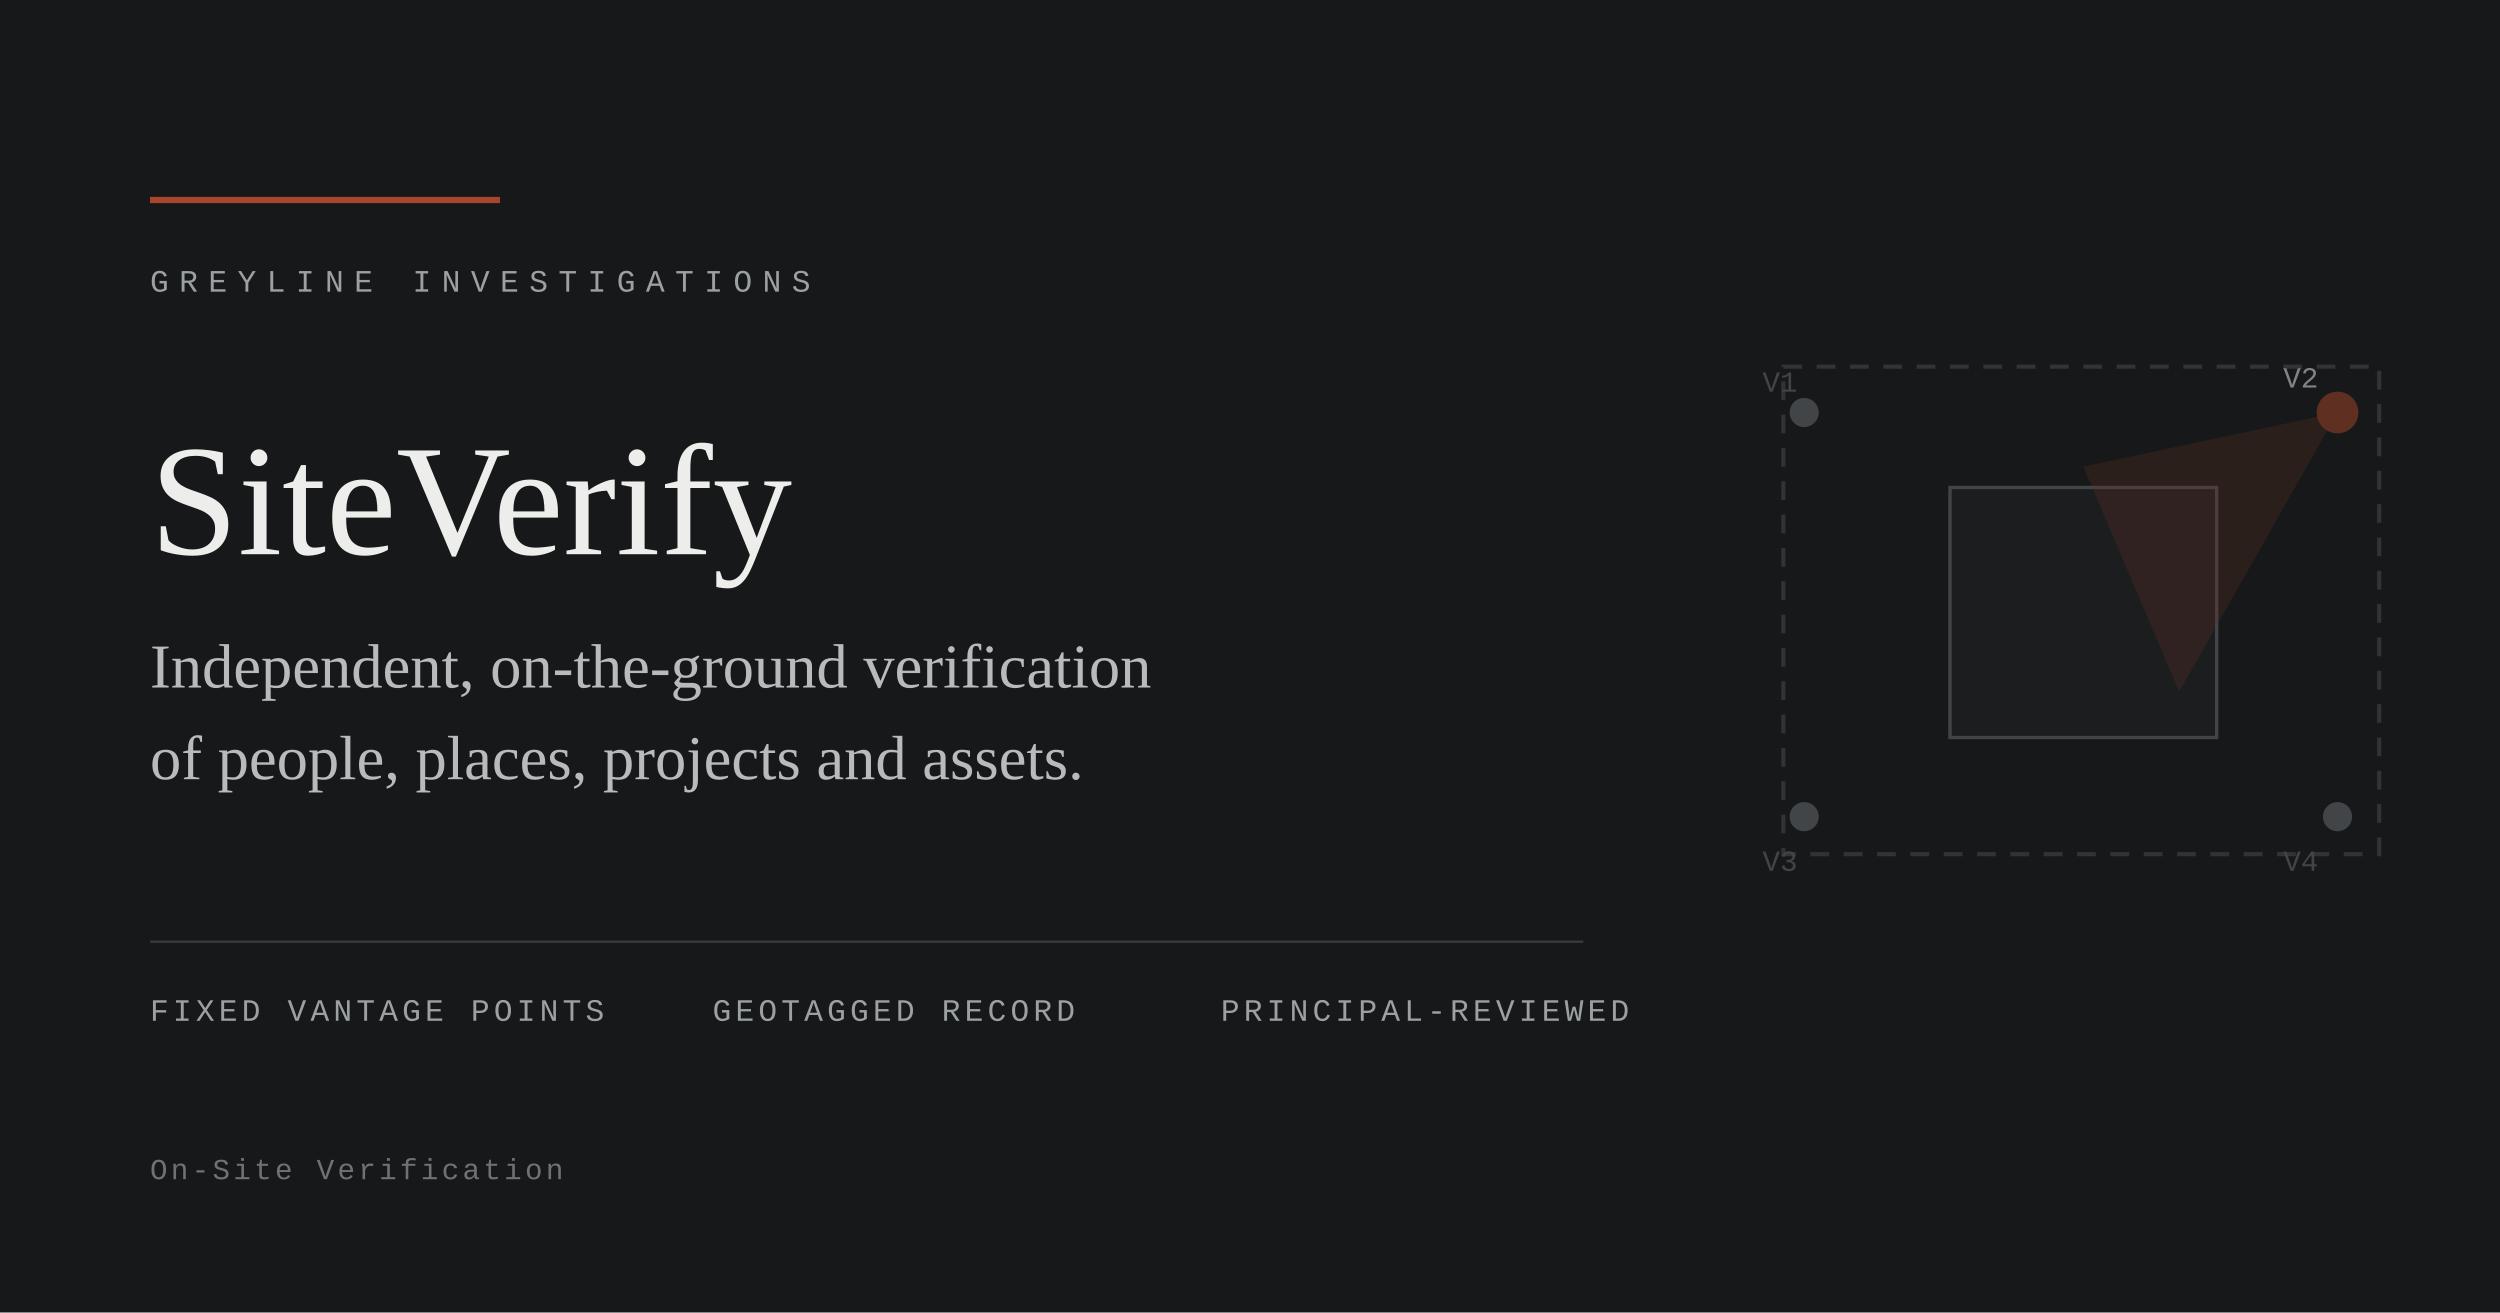
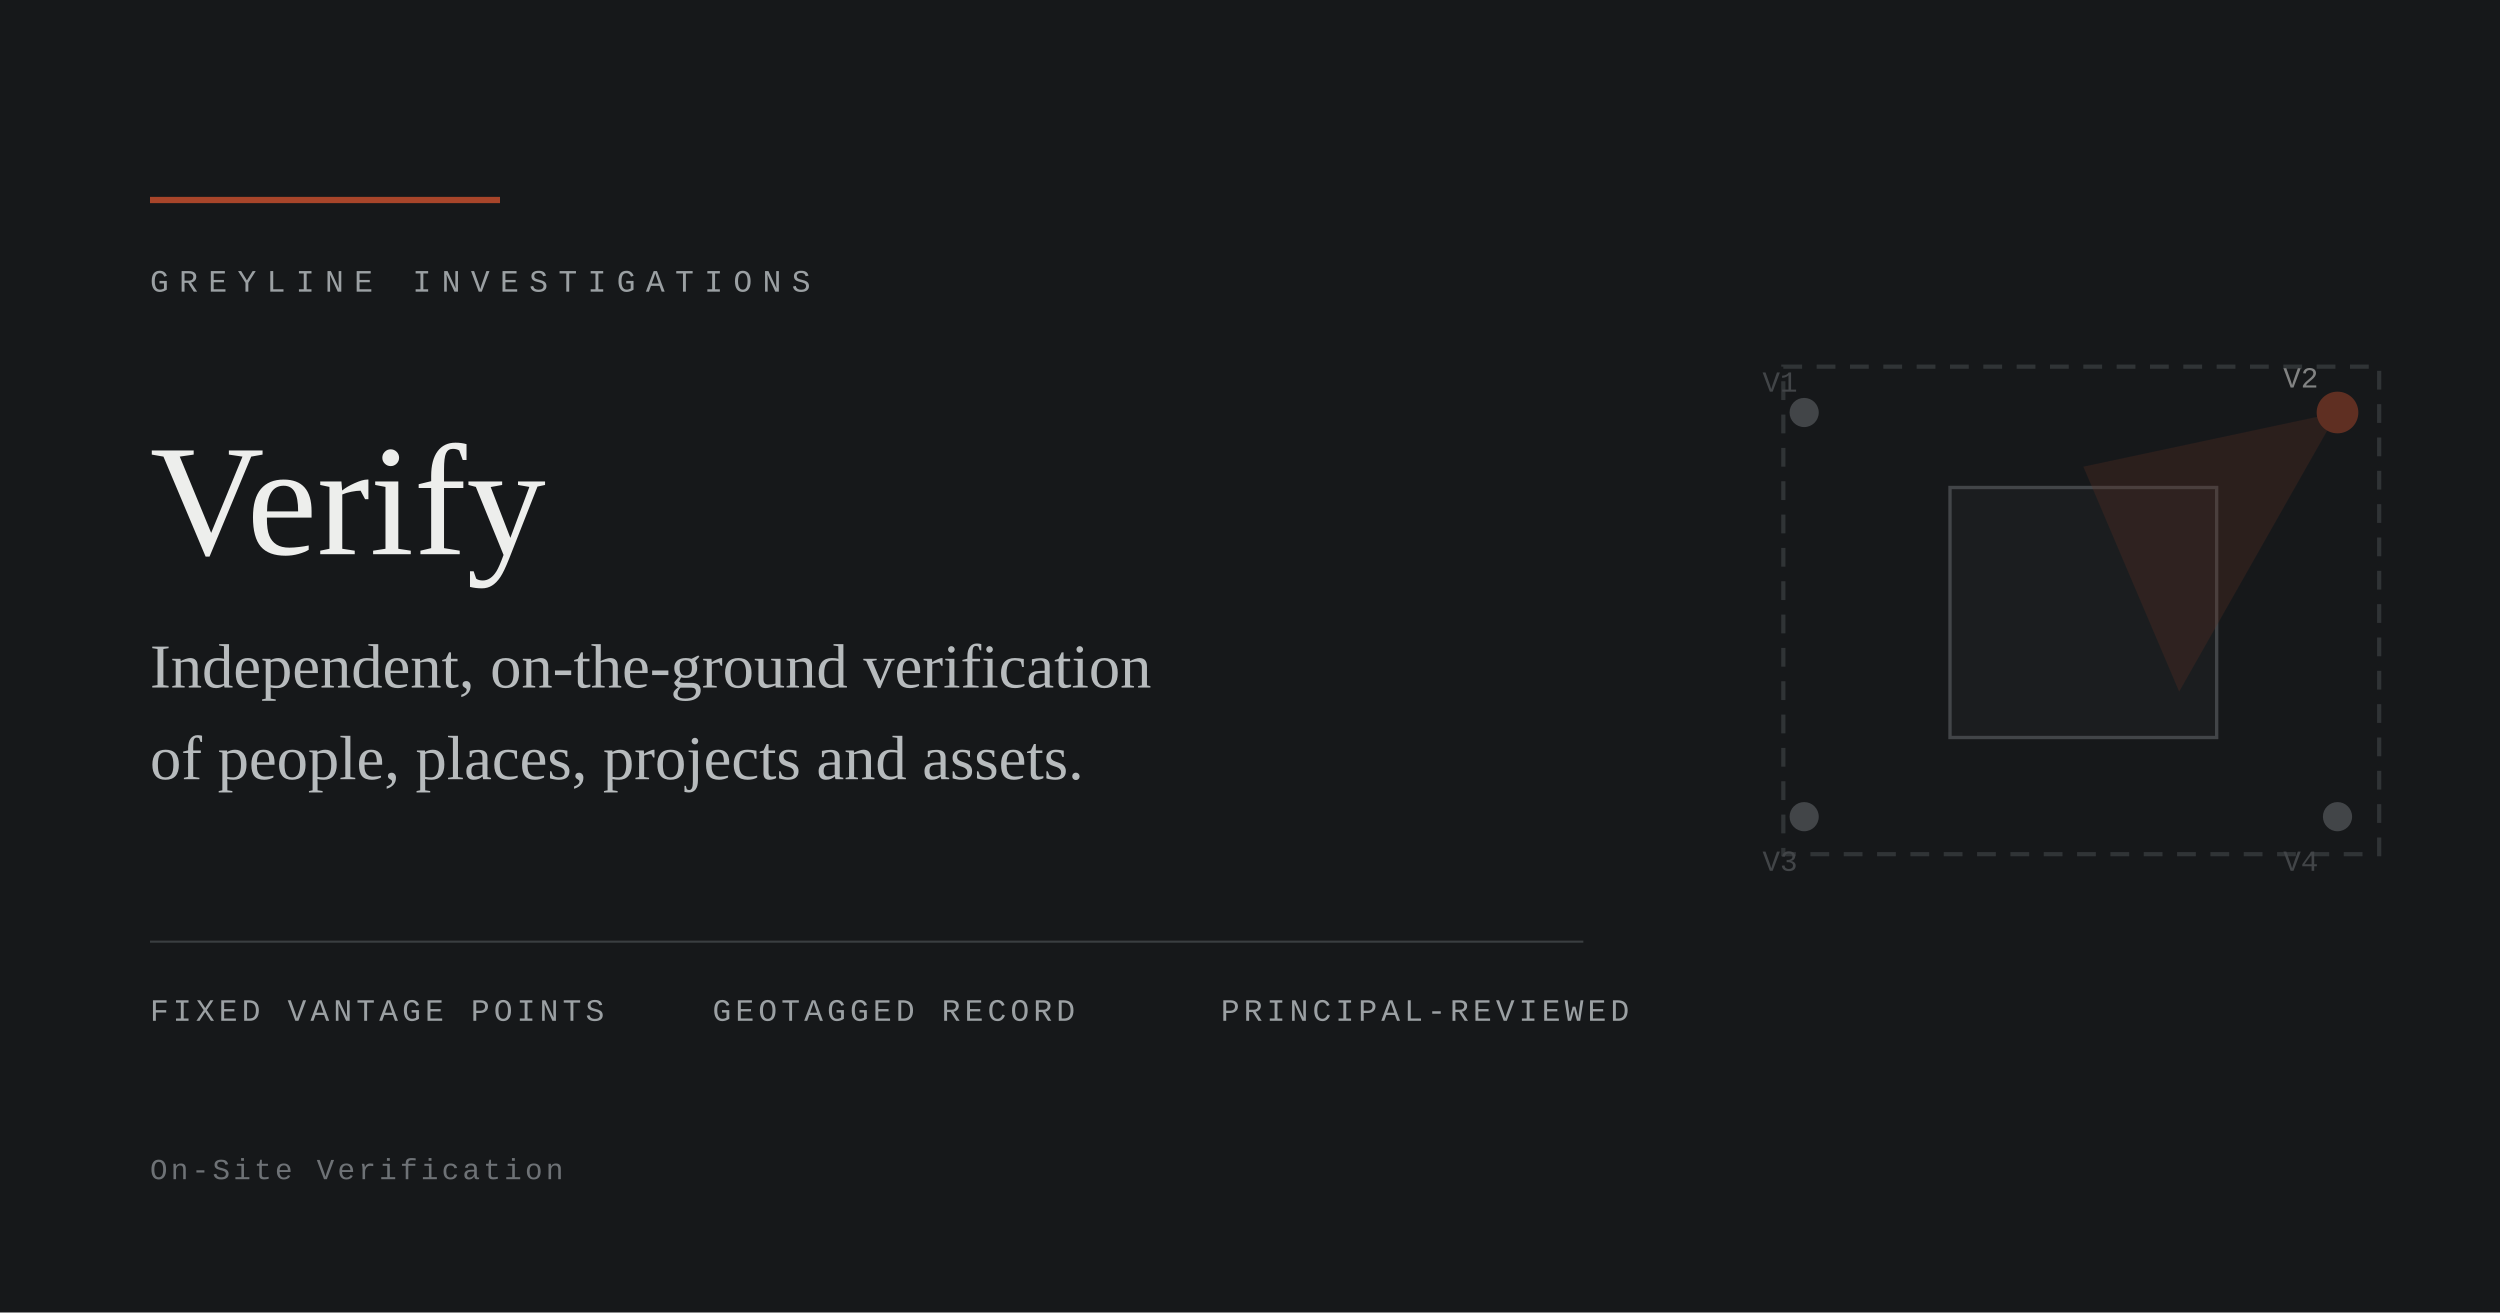
- <svg xmlns="http://www.w3.org/2000/svg" viewBox="0 0 1200 630" width="1200" height="630" role="img" aria-label="Greyline SiteVerify share card">
+ <svg xmlns="http://www.w3.org/2000/svg" viewBox="0 0 1200 630" width="1200" height="630" role="img" aria-label="Greyline Verify share card">
  <style>
    .mono { font-family:"SFMono-Regular", Menlo, Consolas, "Liberation Mono", monospace; }
    .serif{ font-family: Georgia, "Times New Roman", serif; }
  </style>
  <rect width="1200" height="630" fill="#16181A" />
  <g opacity="0.5">
    <rect x="856" y="176" width="286" height="234" fill="none" stroke="#4A4F52" stroke-width="2" stroke-dasharray="9 7" />
    <rect x="936" y="234" width="128" height="120" fill="#EDEEEC" fill-opacity="0.05" stroke="#6E7276" stroke-width="1.6" />
    <polygon points="1122,198 1000,224 1046,332" fill="#A8452A" fill-opacity="0.28" />
    <circle cx="866" cy="198" r="7" fill="#6E7276" />
    <circle cx="1122" cy="198" r="10" fill="#A8452A" />
    <circle cx="866" cy="392" r="7" fill="#6E7276" />
    <circle cx="1122" cy="392" r="7" fill="#6E7276" />
    <text class="mono" x="846" y="188" font-size="14" fill="#6E7276">V1</text>
    <text class="mono" x="1096" y="186" font-size="14" fill="#EDEEEC">V2</text>
    <text class="mono" x="846" y="418" font-size="14" fill="#6E7276">V3</text>
    <text class="mono" x="1096" y="418" font-size="14" fill="#6E7276">V4</text>
  </g>
  <line x1="72" y1="96" x2="240" y2="96" stroke="#A8452A" stroke-width="3" />
  <text class="mono" x="72" y="140" font-size="15" letter-spacing="5" fill="#9BA0A3">GREYLINE INVESTIGATIONS</text>
-   <text class="serif" x="72" y="266" font-size="76" fill="#EDEEEC">SiteVerify</text>
+   <text class="serif" x="72" y="266" font-size="76" fill="#EDEEEC">Verify</text>
  <text class="serif" x="72" y="330" font-size="30" fill="#B7BBBD">Independent, on-the-ground verification</text>
  <text class="serif" x="72" y="374" font-size="30" fill="#B7BBBD">of people, places, projects and assets.</text>
  <line x1="72" y1="452" x2="760" y2="452" stroke="#3A3E41" stroke-width="1" />
  <g class="mono" font-size="15" letter-spacing="2" fill="#9BA0A3">
    <text x="72" y="490">FIXED VANTAGE POINTS</text>
    <text x="342" y="490">GEOTAGGED RECORD</text>
    <text x="586" y="490">PRINCIPAL-REVIEWED</text>
  </g>
  <text class="mono" x="72" y="566" font-size="14" letter-spacing="1.6" fill="#6E7276">On-Site Verification</text>
</svg>
